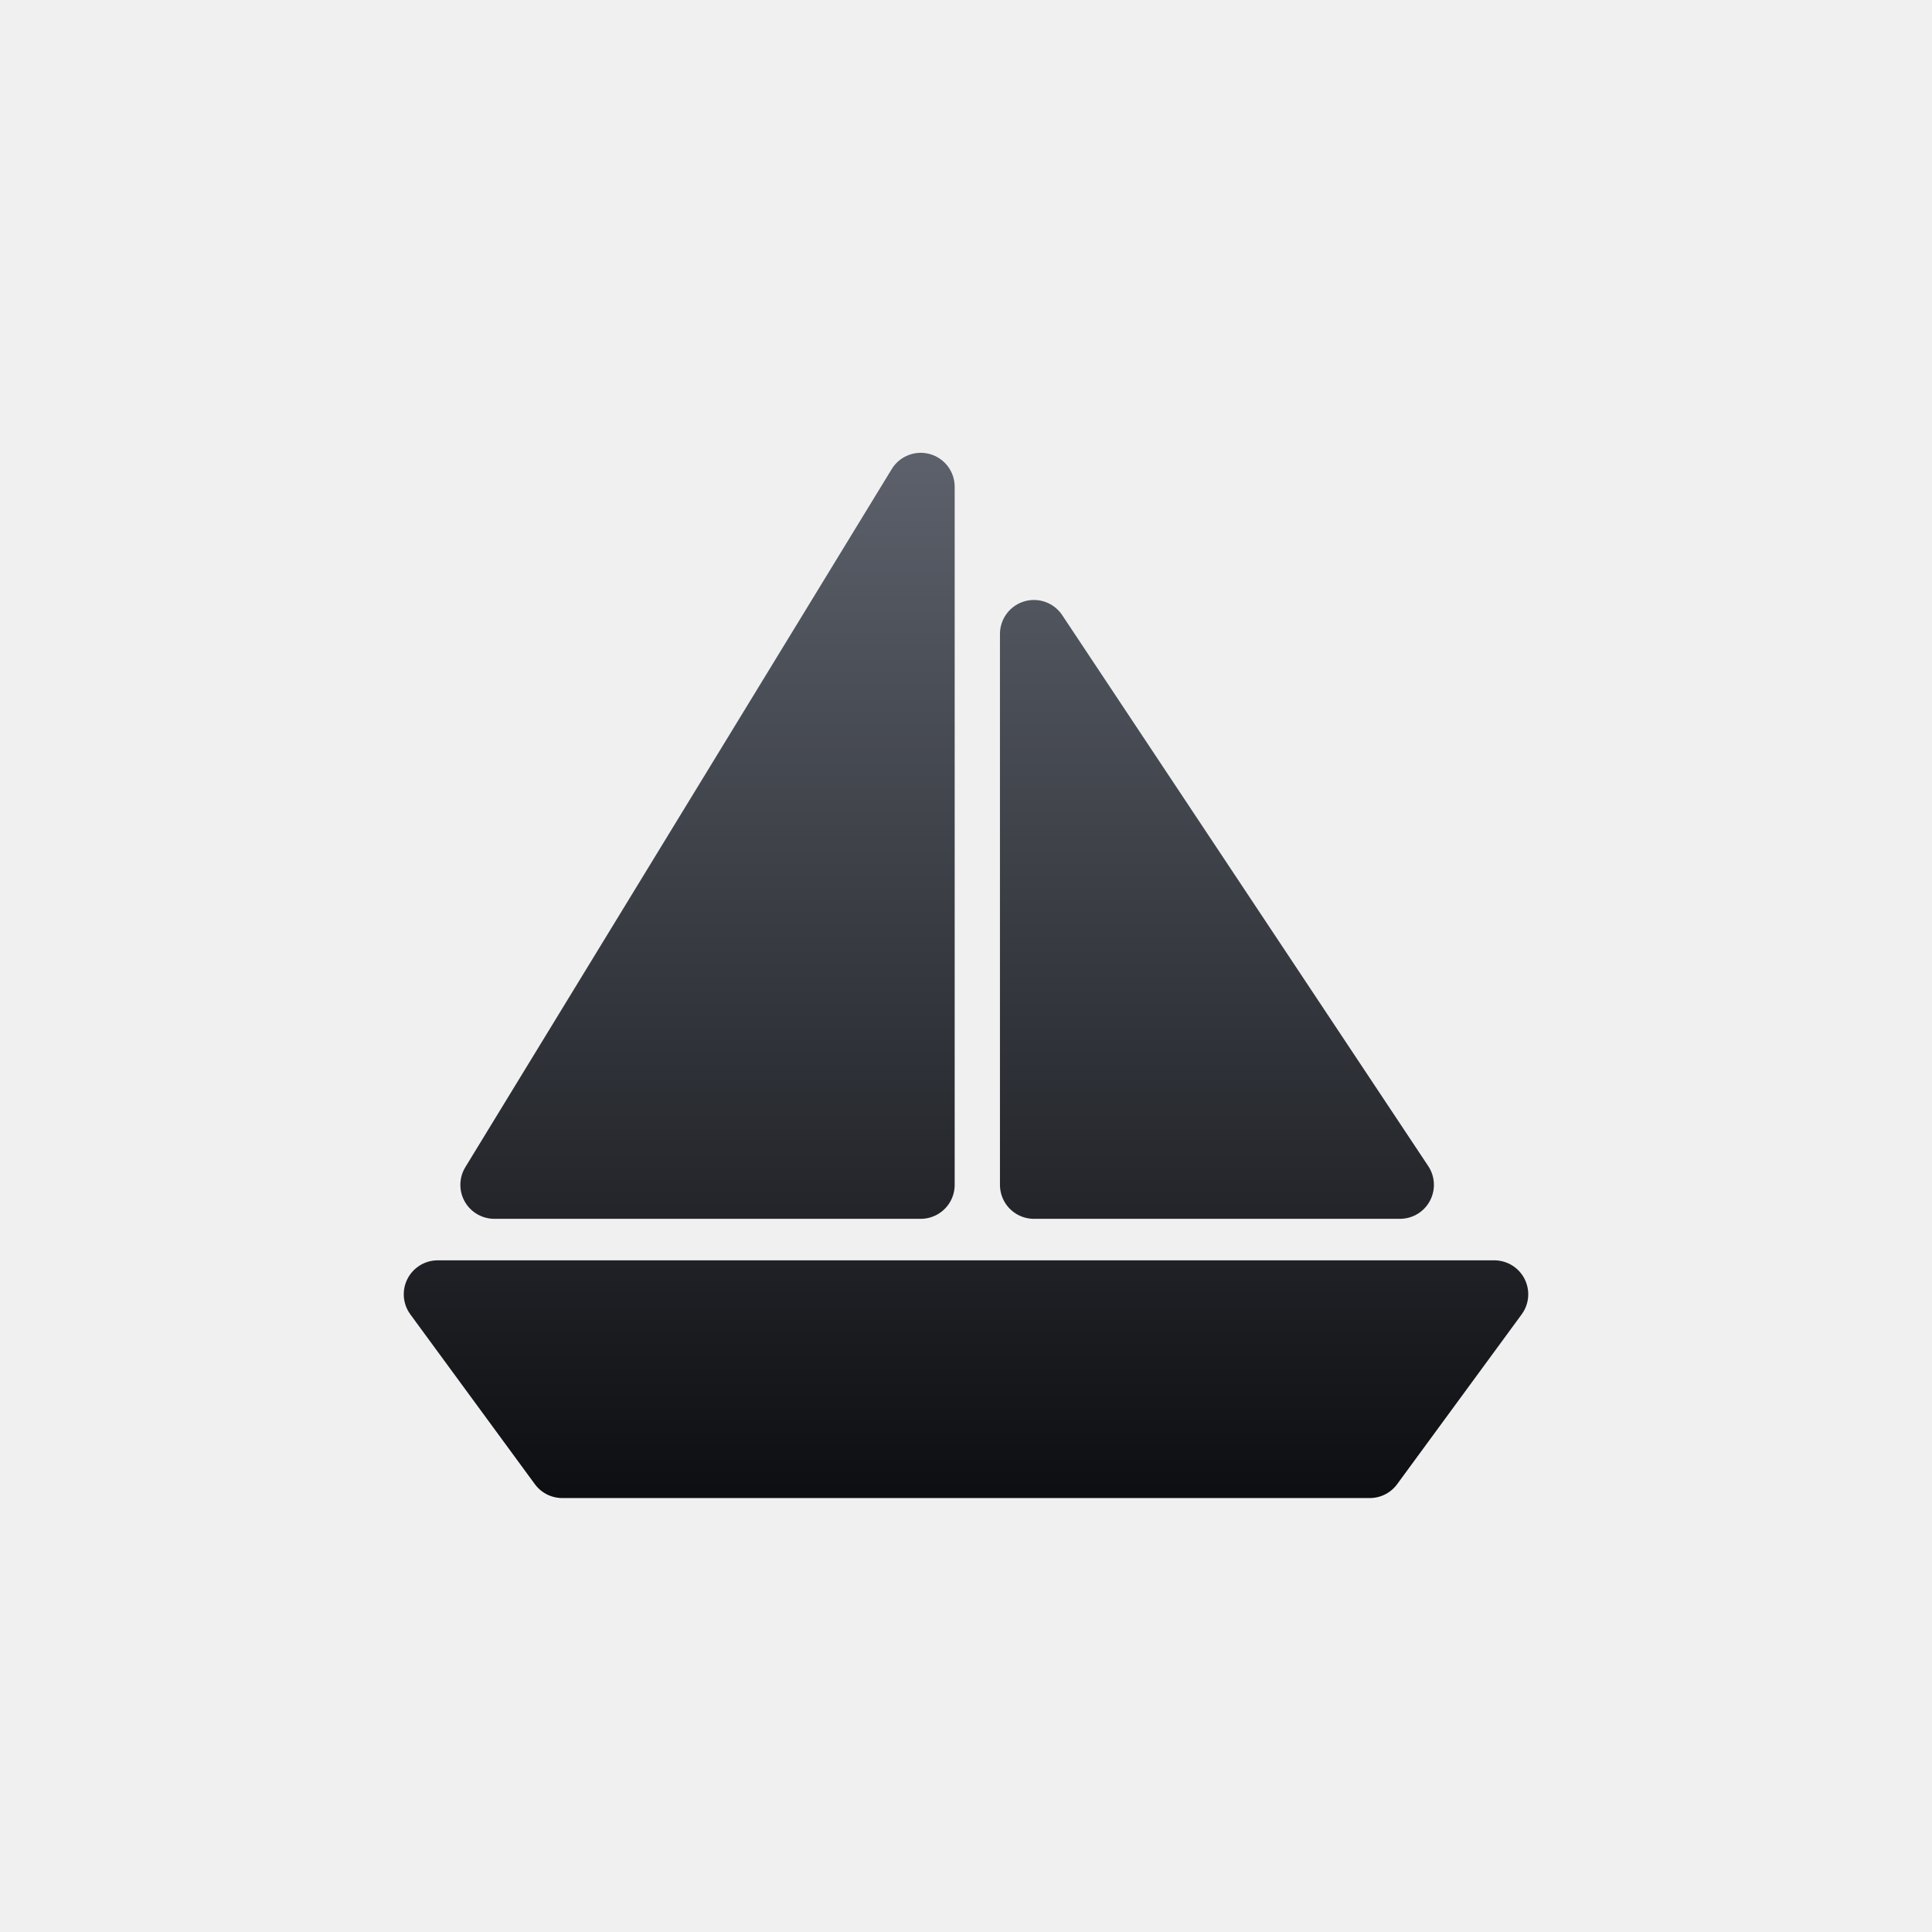
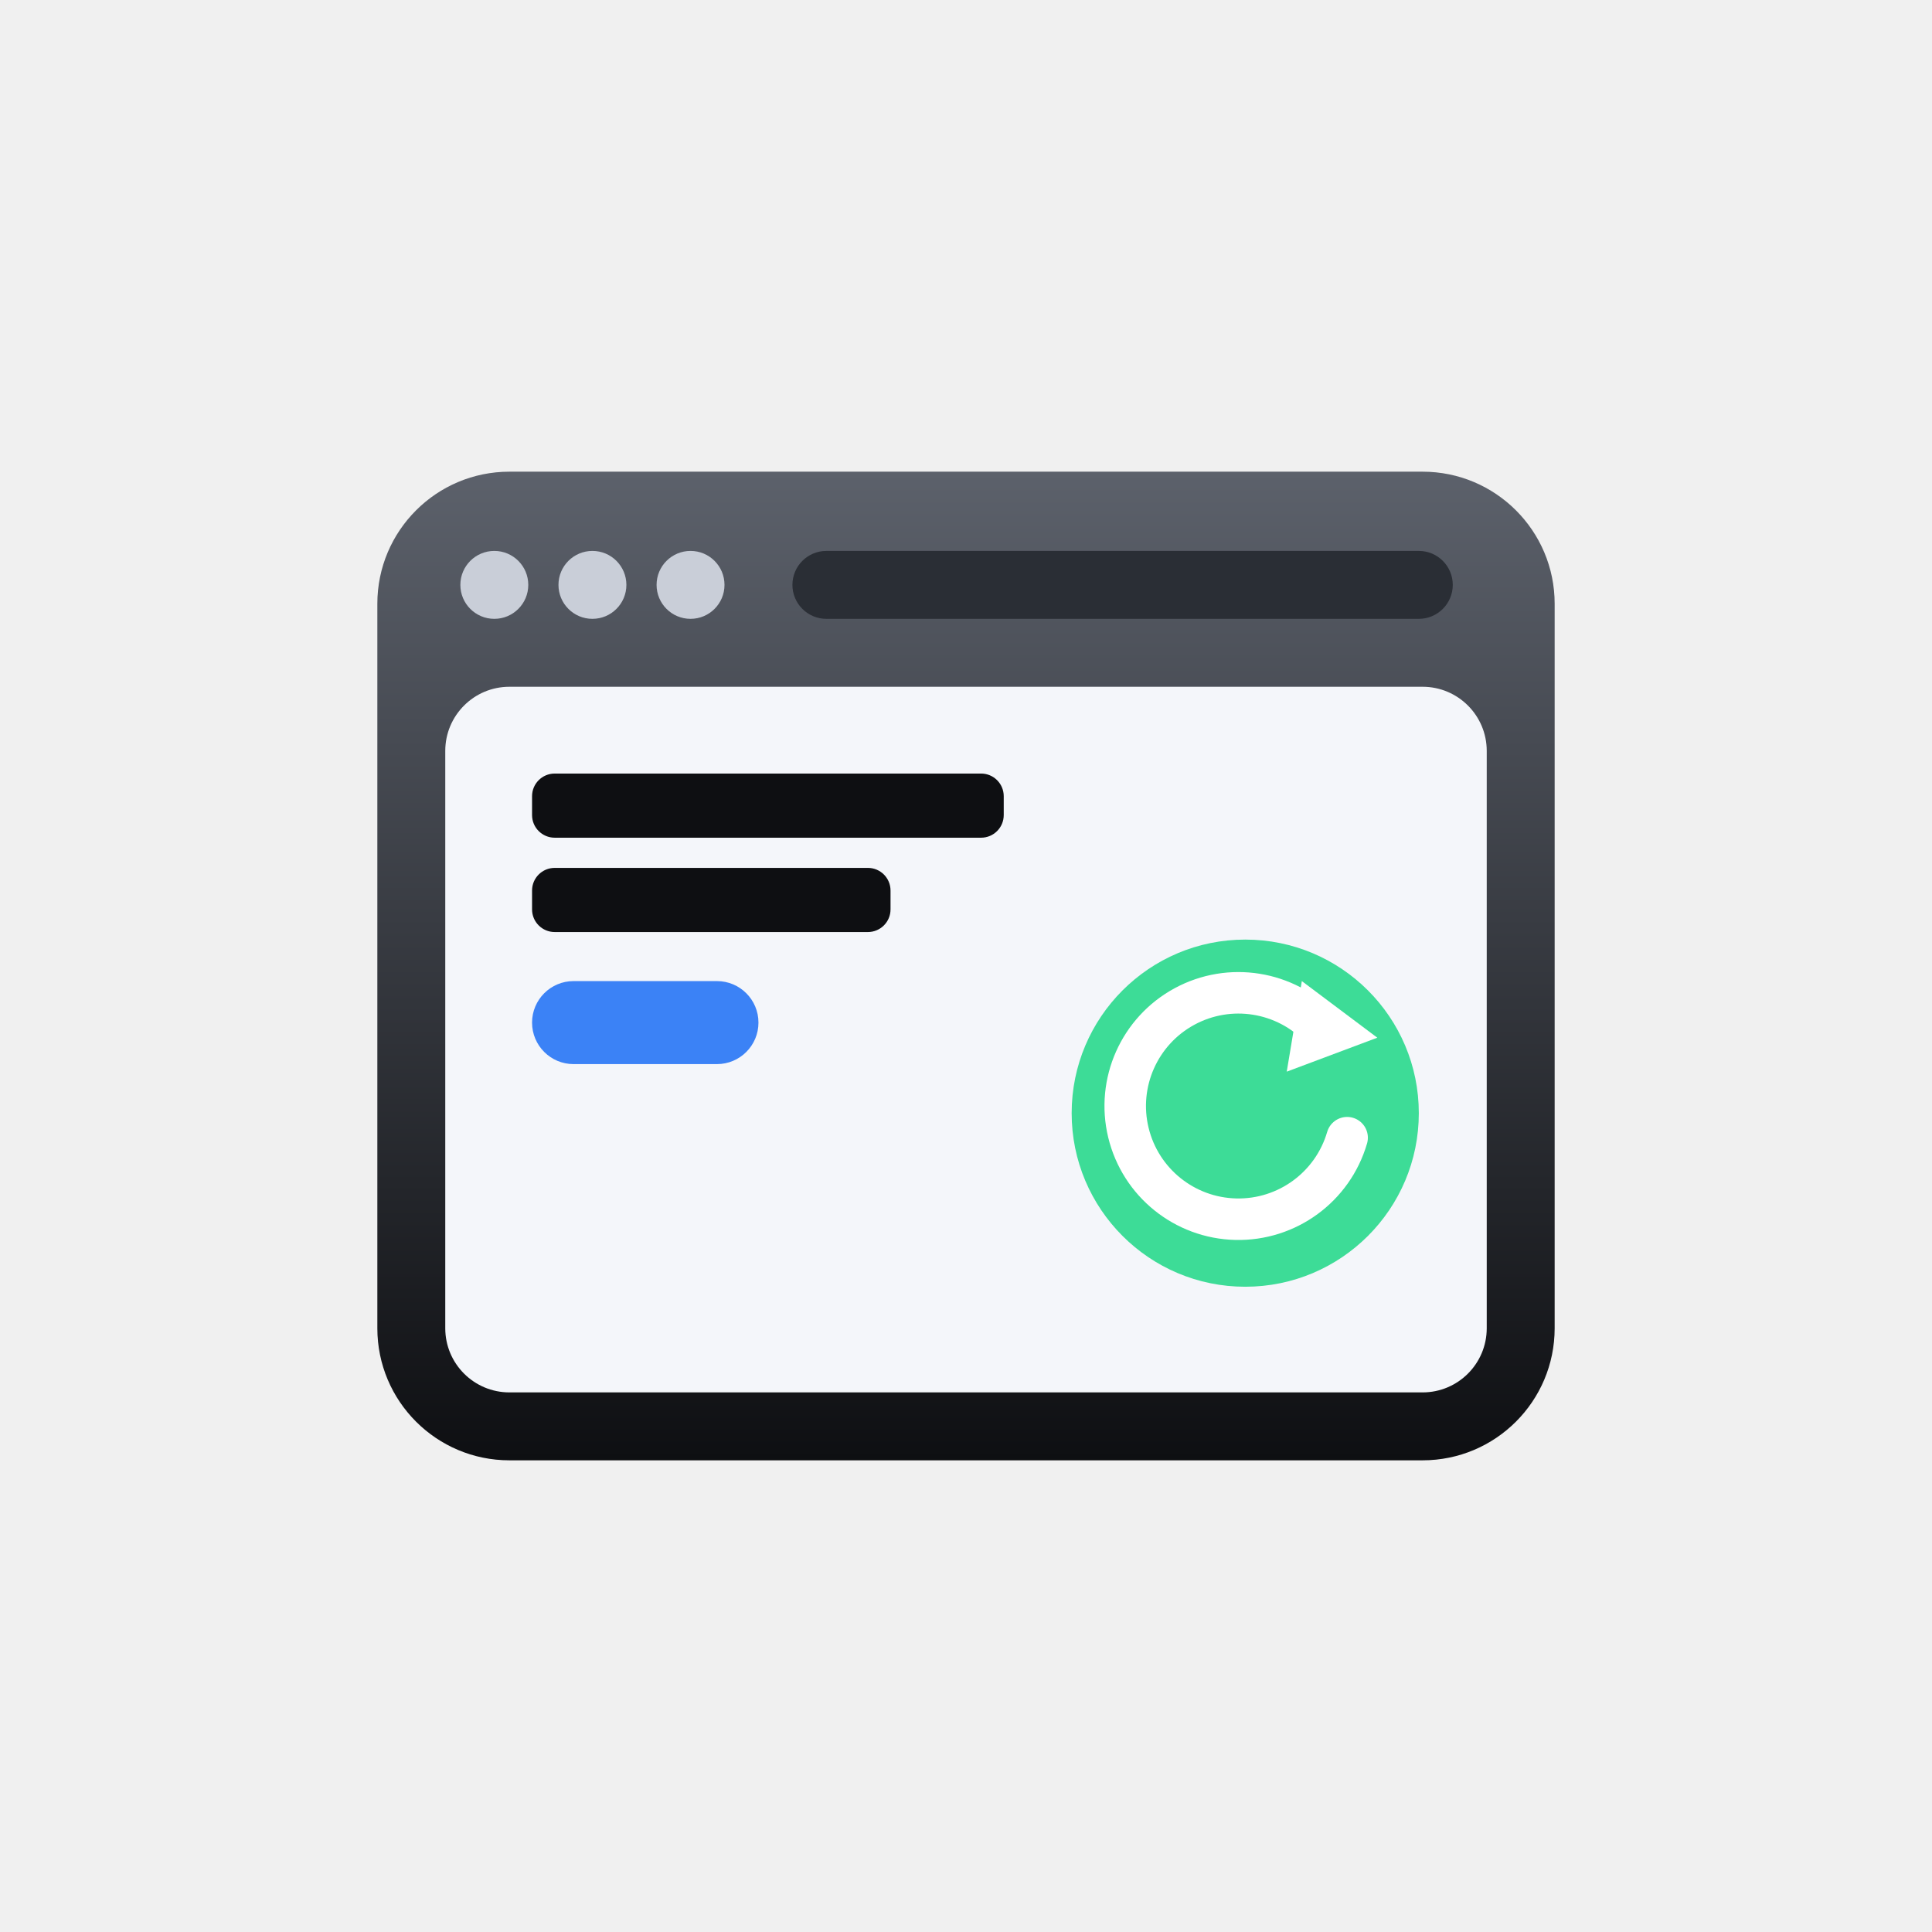
<svg xmlns="http://www.w3.org/2000/svg" viewBox="0 0 1024 1024" width="1024" height="1024">
  <defs>
-     <linearGradient id="ink" gradientUnits="userSpaceOnUse" x1="0" y1="240" x2="0" y2="790">
+     <linearGradient id="ink" gradientUnits="userSpaceOnUse" x1="0" y1="250" x2="0" y2="774">
      <stop stop-color="#5C616B" />
      <stop offset="1" stop-color="#0E0F12" />
    </linearGradient>
  </defs>
-   <g fill="url(#ink)" stroke="url(#ink)" stroke-width="36" stroke-linejoin="round" stroke-linecap="round">
-     <path d="M488 258 L488 628 L262 628 Z" />
-     <path d="M548 336 L548 628 L742 628 Z" />
-     <path d="M232 686 H792 L726 776 H298 Z" />
+   <rect x="200" y="250" width="624" height="524" rx="70" fill="url(#ink)" />
+   <g fill="#C9CED8">
+     <circle cx="262" cy="310" r="18" />
+     <circle cx="314" cy="310" r="18" />
+     <circle cx="366" cy="310" r="18" />
  </g>
+   <rect x="420" y="292" width="350" height="36" rx="18" fill="#2A2E35" />
+   <rect x="236" y="364" width="552" height="374" rx="34" fill="#F4F6FA" />
+   <rect x="282" y="410" width="250" height="34" rx="12" fill="#0E0F12" />
+   <rect x="282" y="460" width="190" height="34" rx="12" fill="#0E0F12" />
+   <rect x="282" y="520" width="120" height="44" rx="22" fill="#3B82F6" />
+   <circle cx="660" cy="590" r="92" fill="#3DDC97" />
+   <path d="M700 545 a60 60 0 1 0 14 58" fill="none" stroke="#FFFFFF" stroke-width="22" stroke-linecap="round" />
+   <path d="M690 520 l40 30 l-48 18 Z" fill="#FFFFFF" />
</svg>
